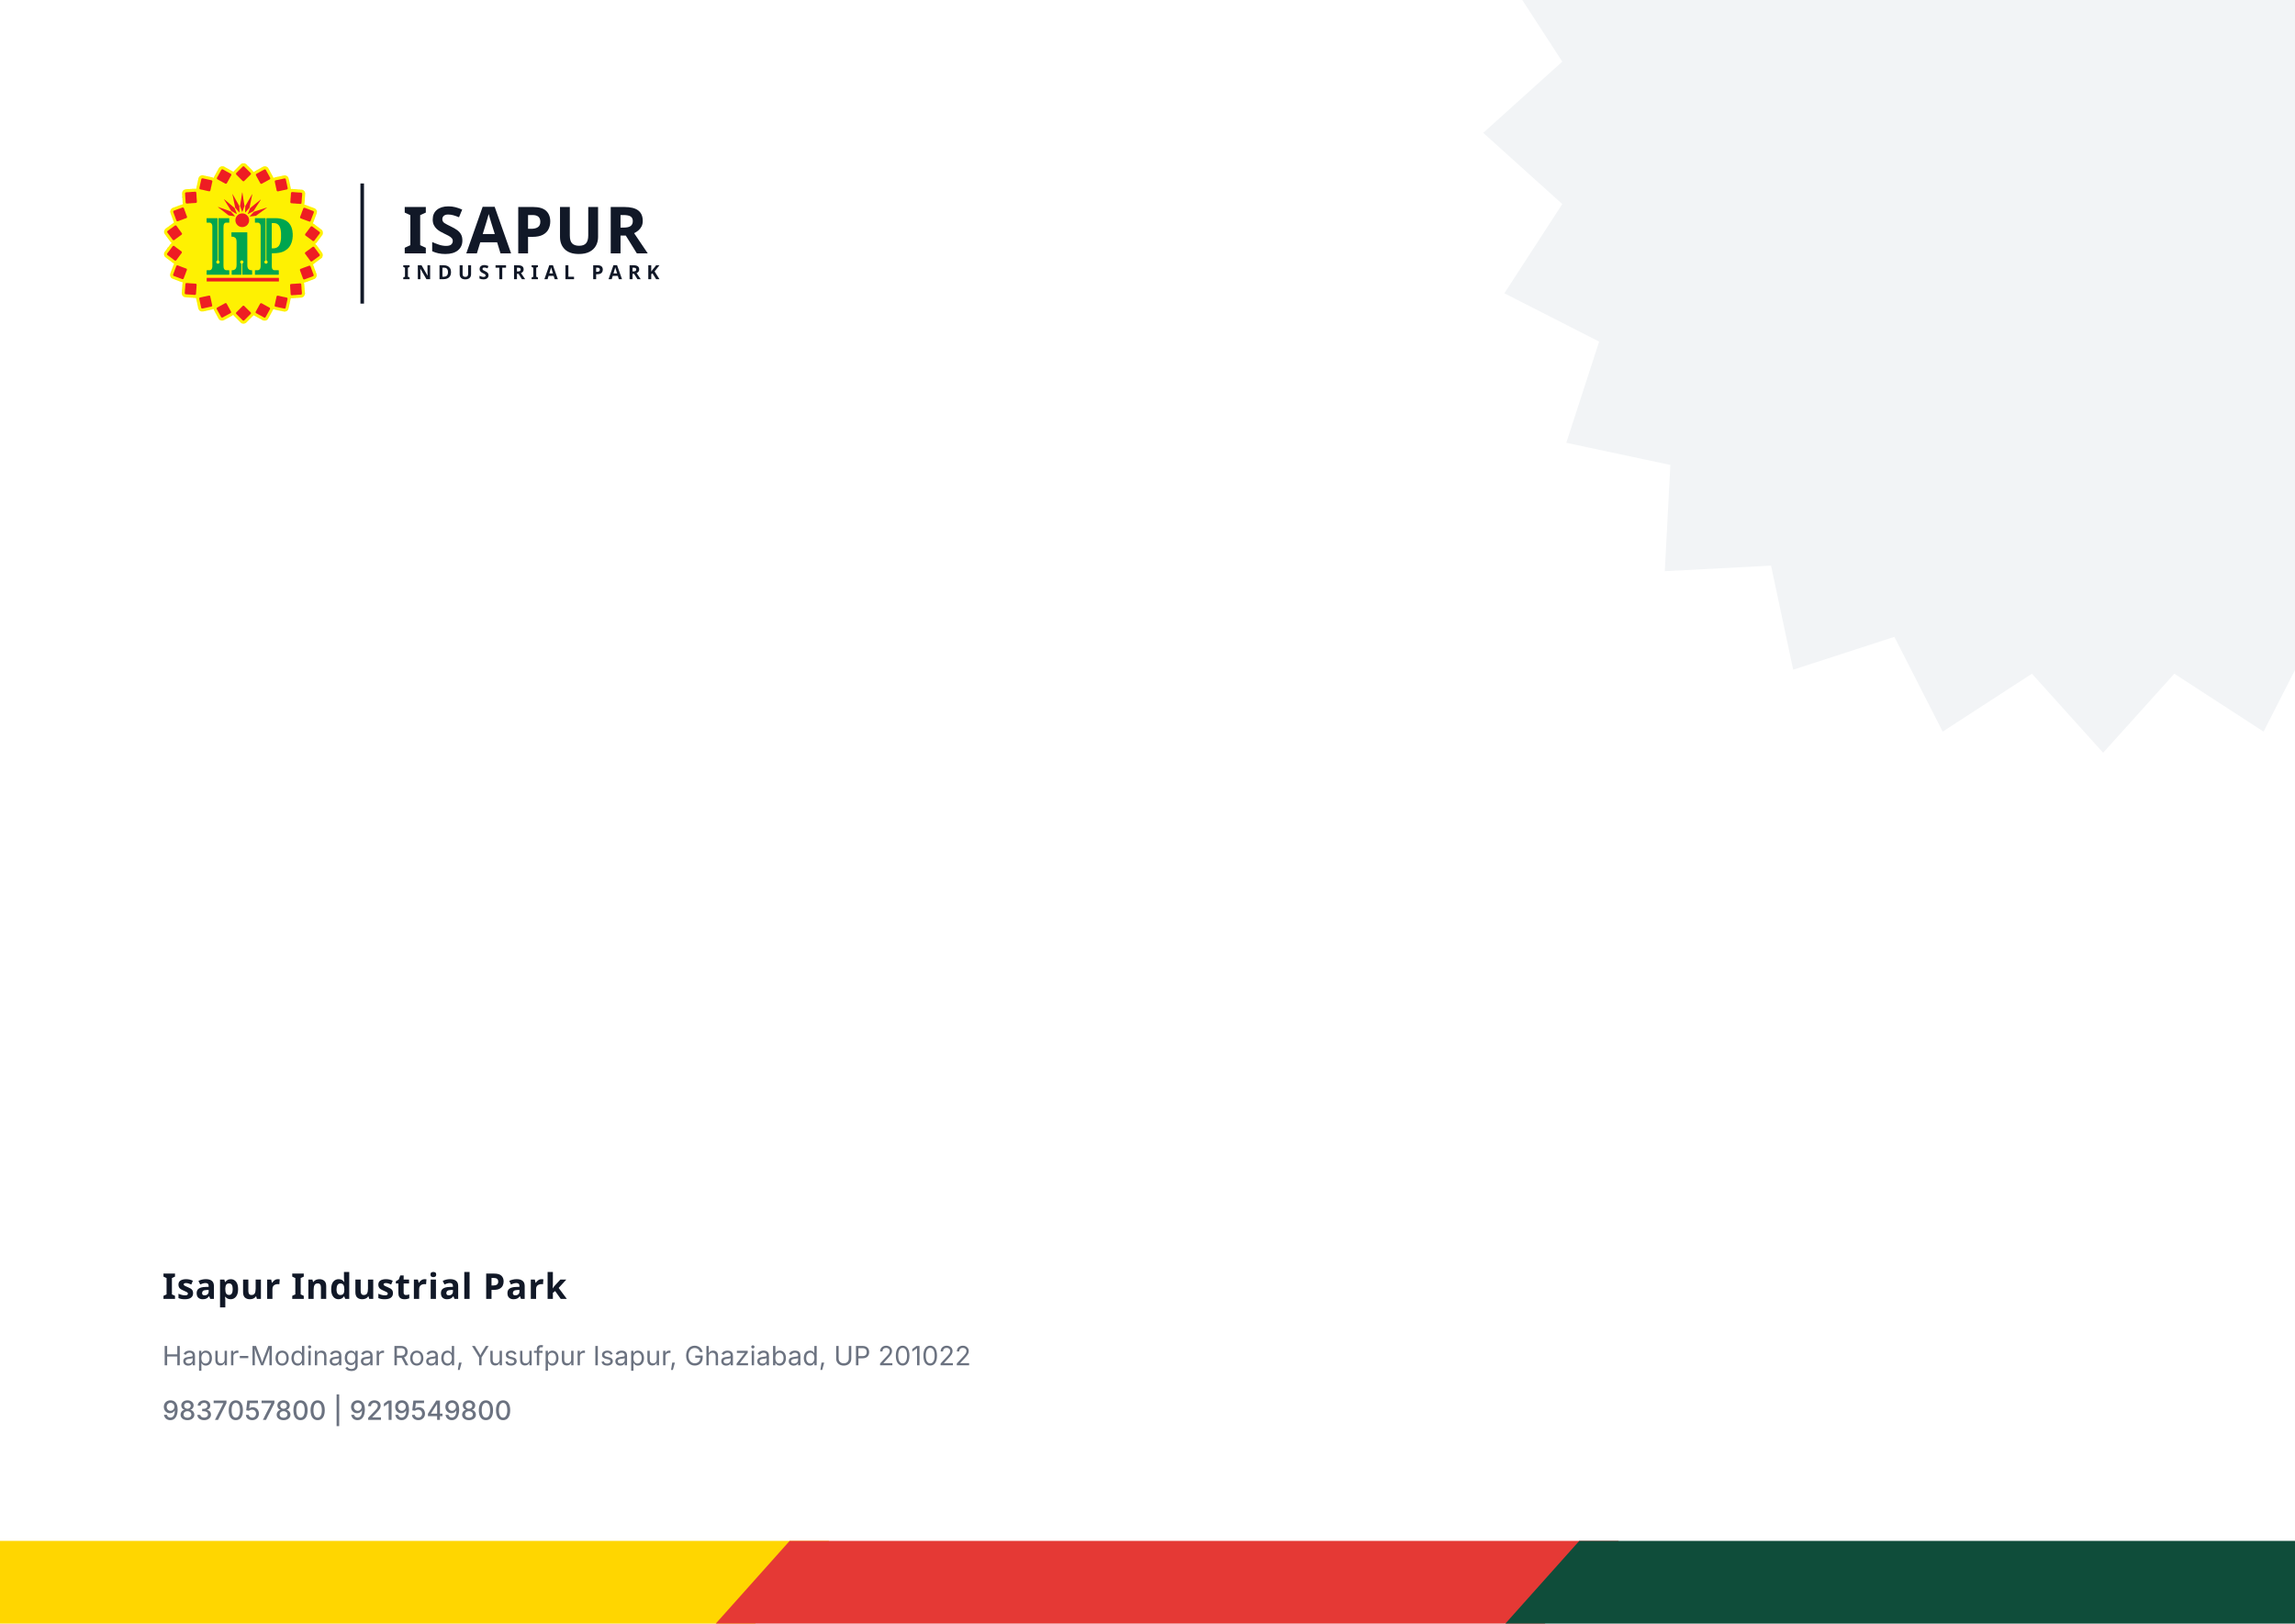
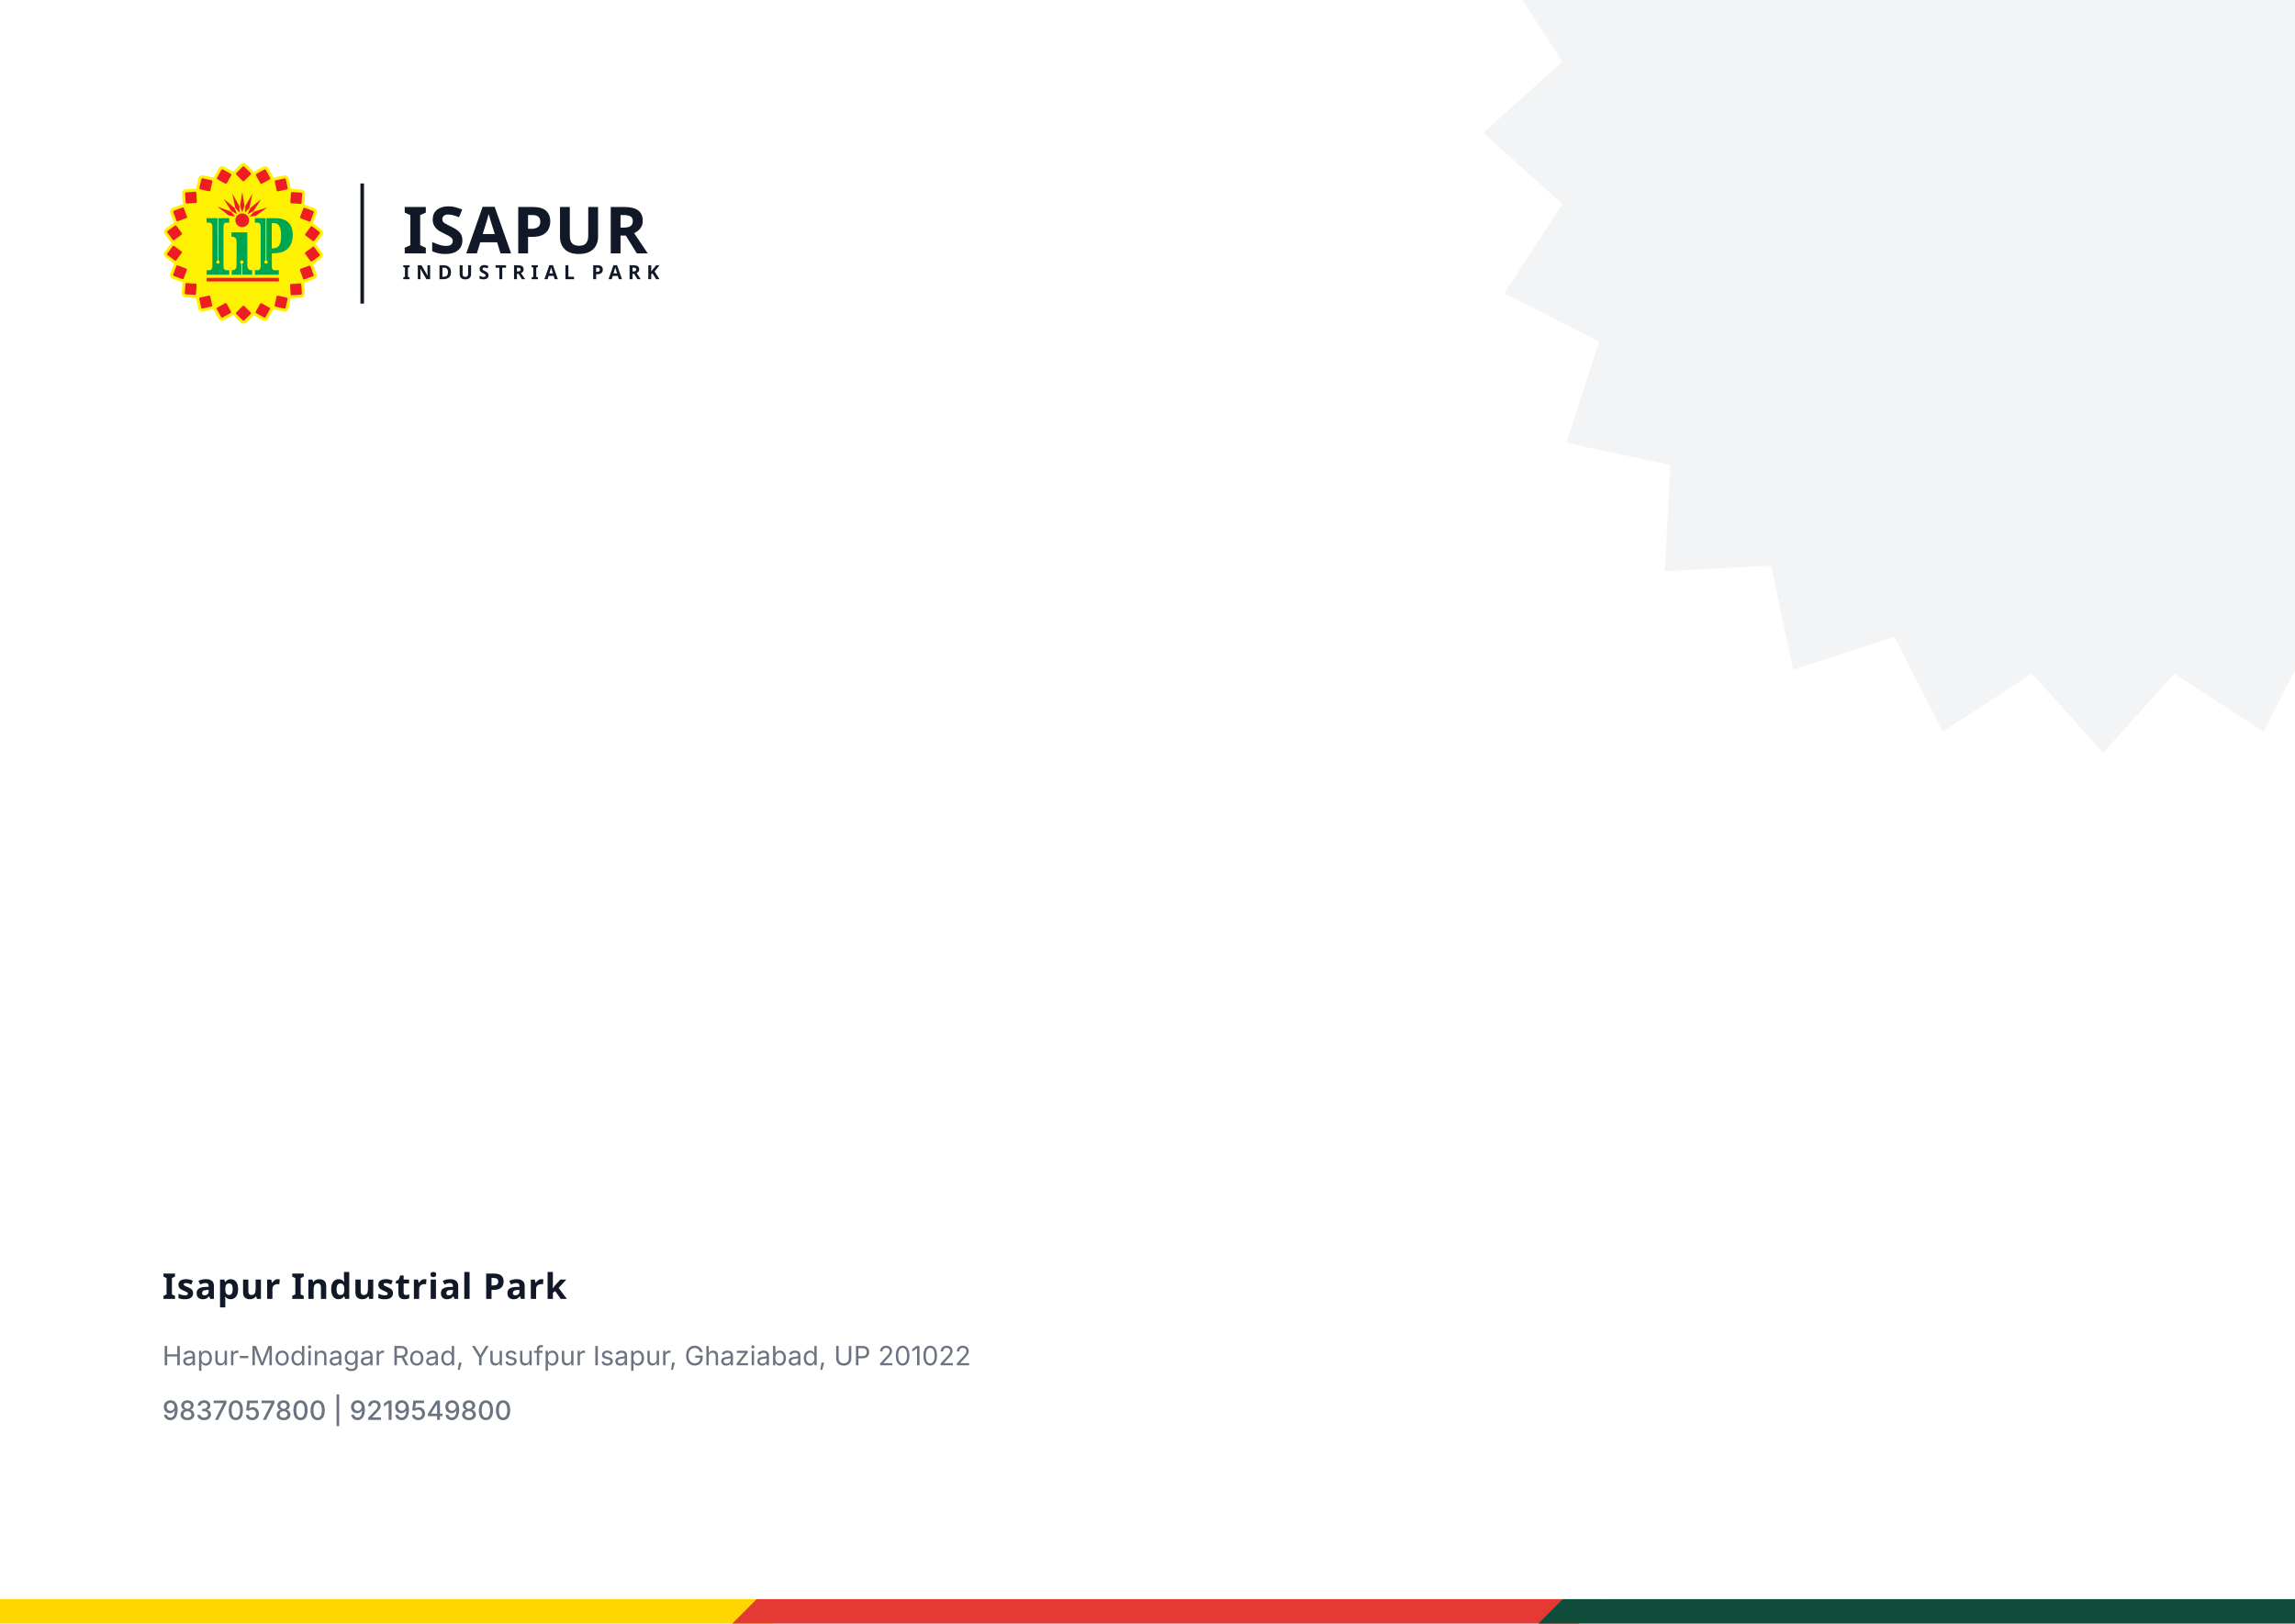
<svg xmlns="http://www.w3.org/2000/svg" xmlns:xlink="http://www.w3.org/1999/xlink" viewBox="0 0 2290 1620" width="229mm" height="162mm">
  <defs>
    <path id="iip-b-base" d="M1472 18 L1467 21 L1463 21 L1446 31 L1315 162 L1313 167 L1308 172 L1299 170 L1292 163 L1281 158 L1277 154 L1257 146 L1253 142 L1236 134 L1217 121 L1209 119 L1205 115 L1188 107 L1184 103 L1170 98 L1151 85 L1131 75 L1127 75 L1122 72 L1088 72 L1083 75 L1074 76 L1070 80 L1059 85 L1042 102 L1036 111 L1010 161 L1006 165 L998 182 L994 186 L993 192 L988 198 L974 227 L967 234 L966 240 L961 246 L960 252 L951 266 L950 278 L942 285 L924 276 L917 276 L903 270 L887 270 L876 264 L863 264 L858 261 L851 261 L846 258 L836 258 L831 255 L821 255 L816 252 L809 252 L792 246 L779 246 L774 243 L767 243 L750 237 L725 237 L720 240 L707 243 L690 253 L676 267 L671 278 L666 284 L666 288 L663 293 L663 303 L660 308 L660 315 L654 332 L654 342 L651 347 L648 372 L642 389 L639 414 L630 440 L630 453 L627 458 L627 477 L620 485 L608 486 L605 484 L600 484 L597 486 L545 486 L540 489 L512 489 L507 492 L452 492 L447 495 L428 495 L423 498 L416 498 L399 505 L390 511 L376 525 L369 539 L369 543 L363 557 L363 603 L366 608 L366 651 L369 656 L369 693 L372 698 L372 741 L375 746 L378 765 L369 774 L362 774 L348 780 L341 780 L330 786 L326 786 L315 792 L293 798 L267 810 L260 810 L243 819 L230 822 L219 828 L212 828 L207 831 L203 831 L177 844 L160 861 L150 878 L150 882 L144 896 L144 915 L147 920 L147 930 L156 950 L156 954 L159 959 L162 972 L168 983 L171 996 L177 1007 L177 1011 L180 1016 L183 1029 L189 1040 L192 1053 L198 1064 L201 1077 L210 1094 L213 1104 L203 1115 L198 1117 L188 1127 L177 1132 L167 1142 L156 1147 L146 1157 L141 1159 L110 1184 L87 1198 L80 1205 L63 1216 L49 1230 L43 1239 L36 1256 L36 1263 L33 1268 L33 1290 L36 1295 L36 1302 L40 1313 L44 1317 L49 1328 L65 1347 L73 1361 L83 1371 L91 1385 L98 1392 L103 1403 L113 1413 L124 1430 L134 1440 L151 1466 L169 1481 L169 1485 L142 1512 L119 1547 L97 1572 L89 1586 L79 1596 L71 1610 L64 1617 L62 1622 L40 1650 L30 1676 L30 1701 L33 1706 L36 1719 L43 1733 L60 1750 L65 1752 L75 1762 L80 1764 L87 1771 L92 1773 L99 1780 L104 1782 L111 1789 L116 1791 L123 1798 L128 1800 L135 1807 L164 1827 L177 1840 L188 1845 L195 1852 L206 1857 L216 1868 L204 1889 L204 1893 L198 1904 L195 1917 L189 1928 L189 1932 L183 1943 L180 1956 L174 1967 L171 1980 L165 1991 L165 1995 L162 2000 L159 2013 L153 2024 L150 2037 L144 2048 L144 2064 L141 2069 L141 2073 L144 2078 L144 2094 L154 2114 L165 2128 L185 2141 L189 2141 L200 2147 L222 2153 L248 2165 L255 2165 L272 2174 L285 2177 L296 2183 L300 2183 L311 2189 L324 2192 L335 2198 L339 2198 L344 2201 L351 2201 L356 2204 L366 2204 L373 2210 L372 2226 L369 2231 L369 2253 L366 2258 L366 2298 L363 2303 L363 2334 L360 2339 L360 2382 L357 2387 L357 2418 L360 2423 L360 2433 L370 2453 L384 2467 L407 2480 L414 2480 L419 2483 L441 2483 L446 2486 L483 2486 L488 2489 L522 2489 L527 2492 L561 2492 L566 2495 L617 2496 L624 2504 L624 2523 L627 2528 L627 2538 L630 2543 L630 2550 L633 2555 L633 2565 L639 2582 L639 2592 L642 2597 L642 2607 L645 2612 L645 2619 L648 2624 L648 2634 L654 2651 L654 2664 L657 2669 L660 2688 L670 2711 L684 2728 L702 2740 L711 2741 L716 2744 L756 2744 L761 2741 L786 2738 L803 2732 L813 2732 L830 2726 L855 2723 L860 2720 L867 2720 L884 2714 L909 2711 L914 2708 L918 2708 L923 2705 L930 2705 L935 2701 L939 2701 L944 2706 L948 2714 L948 2718 L966 2750 L967 2756 L971 2760 L979 2777 L983 2781 L994 2804 L1002 2816 L1003 2822 L1007 2826 L1018 2849 L1022 2853 L1039 2885 L1050 2896 L1067 2906 L1071 2906 L1085 2912 L1113 2912 L1118 2909 L1131 2906 L1184 2878 L1188 2874 L1229 2854 L1248 2841 L1283 2824 L1296 2811 L1305 2809 L1310 2814 L1312 2819 L1449 2956 L1460 2963 L1464 2963 L1469 2966 L1476 2966 L1481 2969 L1506 2969 L1511 2966 L1524 2963 L1532 2957 L1538 2956 L1682 2813 L1698 2824 L1730 2841 L1734 2845 L1742 2847 L1761 2860 L1775 2865 L1779 2869 L1802 2880 L1814 2888 L1820 2889 L1827 2896 L1853 2909 L1857 2909 L1862 2912 L1878 2912 L1881 2914 L1886 2914 L1889 2912 L1902 2912 L1913 2906 L1917 2906 L1925 2902 L1945 2882 L1950 2871 L1955 2865 L1956 2859 L1960 2855 L1968 2838 L1972 2834 L1980 2817 L1984 2813 L1995 2790 L1999 2786 L2013 2757 L2017 2753 L2018 2747 L2023 2741 L2037 2709 L2045 2702 L2049 2702 L2069 2711 L2076 2711 L2081 2714 L2091 2714 L2096 2717 L2103 2717 L2108 2720 L2115 2720 L2132 2726 L2145 2726 L2150 2729 L2160 2729 L2177 2735 L2190 2735 L2207 2741 L2220 2741 L2237 2747 L2262 2747 L2267 2744 L2280 2741 L2294 2734 L2311 2717 L2321 2697 L2321 2690 L2324 2685 L2324 2678 L2330 2661 L2330 2651 L2336 2634 L2336 2624 L2339 2619 L2339 2612 L2345 2595 L2345 2582 L2351 2568 L2351 2555 L2354 2550 L2354 2540 L2357 2535 L2357 2525 L2360 2520 L2360 2507 L2366 2500 L2412 2501 L2417 2498 L2454 2498 L2459 2495 L2505 2495 L2510 2492 L2541 2492 L2546 2489 L2565 2489 L2594 2476 L2608 2462 L2609 2456 L2614 2450 L2621 2436 L2621 2426 L2624 2421 L2624 2399 L2621 2394 L2621 2357 L2618 2352 L2618 2309 L2615 2304 L2615 2267 L2612 2262 L2612 2237 L2609 2232 L2608 2216 L2615 2210 L2628 2210 L2648 2201 L2655 2201 L2660 2198 L2673 2195 L2690 2186 L2703 2183 L2714 2177 L2721 2177 L2738 2168 L2769 2159 L2780 2153 L2784 2153 L2795 2147 L2799 2147 L2810 2140 L2827 2123 L2840 2094 L2840 2060 L2837 2055 L2837 2048 L2825 2022 L2819 2000 L2813 1989 L2810 1976 L2801 1959 L2789 1919 L2783 1908 L2783 1904 L2774 1884 L2774 1880 L2784 1869 L2810 1852 L2820 1842 L2825 1840 L2844 1824 L2858 1816 L2865 1809 L2891 1792 L2901 1782 L2927 1765 L2938 1754 L2944 1745 L2945 1736 L2951 1725 L2951 1715 L2954 1710 L2954 1706 L2951 1701 L2951 1688 L2938 1659 L2928 1649 L2914 1626 L2907 1619 L2899 1605 L2889 1595 L2881 1581 L2874 1574 L2866 1560 L2856 1550 L2839 1524 L2815 1503 L2815 1499 L2820 1494 L2825 1492 L2839 1478 L2841 1473 L2851 1463 L2853 1458 L2878 1427 L2886 1413 L2908 1388 L2916 1374 L2926 1364 L2931 1353 L2941 1343 L2947 1334 L2954 1314 L2954 1280 L2947 1260 L2933 1240 L2916 1229 L2906 1219 L2892 1211 L2879 1198 L2868 1193 L2858 1183 L2844 1175 L2837 1168 L2820 1157 L2798 1138 L2778 1127 L2771 1119 L2771 1115 L2776 1109 L2783 1095 L2786 1082 L2792 1071 L2795 1058 L2801 1047 L2804 1034 L2810 1023 L2813 1010 L2819 999 L2822 986 L2828 975 L2831 962 L2837 951 L2837 947 L2843 933 L2843 896 L2833 873 L2822 859 L2817 857 L2810 850 L2799 843 L2786 840 L2760 828 L2729 819 L2721 813 L2717 813 L2712 810 L2690 804 L2679 798 L2657 792 L2640 783 L2621 780 L2612 771 L2612 767 L2615 762 L2615 755 L2618 750 L2618 722 L2621 717 L2621 674 L2624 669 L2624 635 L2627 630 L2627 590 L2630 585 L2630 569 L2627 564 L2627 557 L2617 534 L2597 514 L2577 504 L2570 504 L2565 501 L2534 501 L2529 498 L2489 498 L2484 495 L2456 495 L2451 492 L2405 492 L2400 489 L2381 489 L2376 492 L2370 491 L2363 483 L2363 467 L2360 462 L2360 452 L2354 435 L2351 410 L2345 393 L2342 368 L2339 363 L2339 356 L2333 339 L2333 329 L2330 324 L2330 317 L2327 312 L2324 293 L2321 288 L2321 284 L2316 278 L2311 267 L2300 256 L2291 250 L2268 240 L2231 240 L2220 246 L2204 246 L2190 252 L2180 252 L2175 255 L2165 255 L2160 258 L2150 258 L2145 261 L2120 264 L2115 267 L2108 267 L2091 273 L2081 273 L2076 276 L2069 276 L2048 285 L2040 278 L2036 263 L2028 251 L2023 237 L2019 233 L1997 192 L1996 186 L1989 179 L1969 138 L1965 134 L1948 102 L1934 88 L1917 78 L1913 78 L1899 72 L1877 72 L1872 75 L1865 75 L1860 78 L1856 78 L1842 85 L1838 89 L1824 94 L1805 107 L1782 118 L1778 122 L1755 133 L1751 137 L1737 142 L1718 155 L1701 163 L1694 170 L1682 177 L1674 170 L1672 165 L1662 155 L1660 150 L1577 67 L1572 65 L1541 31 L1515 18Z" />
    <path id="iip-b-red" d="M1489 2637 L1479 2642 L1361 2760 L1356 2767 L1355 2776 L1358 2787 L1479 2908 L1490 2913 L1496 2913 L1504 2910 L1626 2789 L1631 2779 L1631 2771 L1626 2761 L1503 2639Z M1811 2592 L1805 2595 L1795 2607 L1792 2615 L1777 2640 L1754 2684 L1746 2695 L1745 2700 L1717 2749 L1717 2765 L1722 2772 L1729 2777 L1745 2785 L1748 2788 L1755 2790 L1765 2797 L1822 2827 L1867 2853 L1876 2857 L1889 2857 L1900 2848 L1978 2707 L1982 2698 L1982 2685 L1977 2677 L1970 2672 L1964 2670 L1961 2667 L1930 2651 L1896 2631 L1892 2630 L1871 2617 L1861 2613 L1840 2600 L1823 2592Z M1169 2590 L1161 2590 L1140 2600 L1126 2609 L1122 2610 L1071 2639 L1065 2641 L1040 2656 L1028 2661 L1024 2665 L1018 2667 L1004 2676 L999 2686 L999 2694 L1003 2704 L1073 2830 L1075 2837 L1082 2848 L1091 2855 L1104 2856 L1120 2849 L1137 2838 L1178 2817 L1183 2813 L1216 2796 L1219 2793 L1232 2788 L1243 2780 L1253 2776 L1261 2769 L1265 2762 L1264 2747 L1259 2740 L1245 2712 L1242 2709 L1222 2670 L1218 2665 L1197 2624 L1193 2620 L1192 2615 L1183 2599 L1175 2592Z M2112 2455 L2105 2461 L2100 2474 L2094 2507 L2088 2528 L2085 2548 L2083 2551 L2082 2562 L2078 2574 L2075 2595 L2073 2598 L2069 2621 L2067 2624 L2067 2644 L2074 2652 L2082 2656 L2128 2665 L2136 2668 L2151 2670 L2155 2672 L2224 2686 L2228 2688 L2234 2688 L2247 2692 L2255 2691 L2262 2687 L2265 2684 L2270 2672 L2274 2648 L2276 2645 L2285 2599 L2290 2581 L2291 2571 L2297 2550 L2298 2539 L2301 2531 L2301 2526 L2303 2523 L2304 2503 L2301 2497 L2296 2491 L2257 2481 L2219 2474 L2138 2455 L2131 2455 L2128 2453 L2118 2453Z M874 2455 L867 2452 L855 2452 L831 2458 L825 2458 L808 2463 L742 2476 L735 2479 L728 2479 L719 2482 L714 2482 L711 2484 L691 2487 L682 2496 L679 2502 L681 2523 L683 2526 L686 2546 L689 2553 L691 2569 L696 2586 L697 2597 L702 2614 L702 2620 L707 2637 L714 2675 L719 2683 L724 2687 L736 2690 L784 2680 L788 2678 L817 2673 L825 2670 L832 2670 L835 2668 L841 2668 L849 2665 L904 2654 L915 2645 L917 2639 L917 2627 L911 2605 L911 2598 L909 2596 L908 2585 L906 2582 L904 2567 L900 2554 L898 2539 L895 2531 L893 2516 L888 2499 L881 2463Z M2550 2232 L2538 2227 L2529 2227 L2514 2229 L2468 2231 L2458 2233 L2395 2236 L2364 2239 L2354 2246 L2351 2253 L2350 2262 L2352 2281 L2352 2303 L2354 2313 L2354 2332 L2358 2368 L2358 2389 L2361 2415 L2361 2429 L2364 2435 L2371 2443 L2378 2445 L2393 2445 L2419 2442 L2440 2442 L2495 2437 L2541 2435 L2554 2433 L2559 2431 L2567 2421 L2568 2415 L2567 2383 L2561 2319 L2561 2297 L2558 2270 L2558 2254 L2555 2238Z M433 2224 L426 2232 L423 2248 L422 2276 L420 2287 L420 2308 L417 2329 L412 2405 L413 2413 L416 2419 L425 2426 L434 2428 L448 2428 L460 2430 L557 2436 L584 2439 L603 2439 L610 2436 L617 2429 L621 2402 L621 2384 L623 2375 L623 2357 L626 2333 L626 2317 L628 2307 L628 2289 L631 2260 L631 2251 L626 2239 L616 2233 L569 2229 L525 2227 L458 2221 L441 2221Z M816 2128 L816 2189 L819 2192 L2141 2192 L2144 2190 L2145 2187 L2145 2131 L2142 2126 L818 2126Z M2715 1902 L2699 1902 L2664 1916 L2658 1917 L2656 1919 L2650 1920 L2640 1925 L2628 1928 L2618 1933 L2612 1934 L2567 1952 L2545 1959 L2539 1962 L2534 1968 L2532 1973 L2532 1986 L2535 1992 L2535 1996 L2538 1999 L2538 2003 L2550 2032 L2556 2052 L2562 2065 L2562 2069 L2565 2073 L2575 2103 L2578 2108 L2580 2117 L2585 2127 L2586 2133 L2592 2146 L2602 2154 L2614 2155 L2699 2123 L2705 2122 L2707 2120 L2751 2105 L2755 2102 L2776 2095 L2784 2085 L2785 2071 L2783 2068 L2783 2064 L2765 2019 L2764 2013 L2754 1989 L2752 1980 L2748 1973 L2733 1929 L2730 1925 L2726 1912 L2720 1905Z M269 1896 L259 1903 L252 1919 L251 1925 L249 1927 L245 1941 L234 1967 L234 1971 L231 1975 L216 2019 L213 2023 L209 2037 L198 2064 L199 2079 L205 2087 L212 2091 L231 2097 L249 2105 L255 2106 L259 2109 L265 2110 L278 2116 L287 2118 L297 2123 L305 2125 L307 2127 L327 2133 L331 2136 L337 2137 L344 2141 L351 2142 L355 2145 L367 2149 L379 2149 L385 2146 L391 2140 L399 2119 L401 2117 L402 2110 L425 2052 L425 2048 L428 2044 L438 2014 L441 2009 L443 2000 L449 1988 L452 1978 L452 1970 L448 1960 L443 1956 L402 1941 L400 1939 L389 1936 L281 1895Z M103 1568 L91 1582 L92 1584 L104 1570Z M2782 1552 L2774 1552 L2764 1557 L2689 1613 L2664 1630 L2655 1638 L2653 1638 L2629 1657 L2625 1663 L2624 1673 L2628 1684 L2657 1722 L2659 1727 L2676 1748 L2725 1816 L2732 1823 L2739 1825 L2750 1824 L2771 1810 L2883 1728 L2893 1719 L2897 1711 L2896 1699 L2888 1686 L2874 1669 L2858 1645 L2849 1635 L2847 1630 L2814 1587 L2811 1581 L2801 1569 L2801 1567 L2792 1557Z M206 1535 L195 1539 L187 1546 L185 1551 L163 1578 L161 1583 L90 1676 L87 1682 L86 1691 L90 1702 L114 1721 L124 1727 L130 1733 L136 1736 L226 1805 L235 1809 L242 1809 L252 1805 L257 1800 L341 1687 L353 1673 L359 1662 L359 1649 L351 1638 L260 1571 L226 1544 L215 1537Z M2740 1177 L2733 1181 L2726 1189 L2654 1286 L2639 1304 L2639 1306 L2634 1311 L2628 1321 L2627 1335 L2631 1343 L2636 1348 L2759 1439 L2765 1445 L2773 1449 L2786 1449 L2793 1445 L2800 1437 L2801 1434 L2849 1372 L2849 1370 L2894 1312 L2900 1300 L2900 1294 L2897 1285 L2890 1278 L2762 1182 L2753 1177Z M246 1160 L236 1161 L229 1165 L166 1212 L138 1231 L97 1262 L92 1267 L89 1276 L90 1287 L95 1295 L138 1352 L138 1354 L173 1400 L187 1421 L195 1429 L204 1433 L215 1432 L225 1426 L260 1399 L266 1396 L323 1353 L351 1334 L359 1325 L362 1317 L362 1312 L359 1303 L354 1298 L352 1293 L347 1288 L328 1260 L306 1232 L261 1169 L255 1163Z M1463 939 L1439 943 L1426 947 L1411 954 L1392 966 L1373 985 L1362 1000 L1354 1016 L1347 1038 L1345 1051 L1345 1080 L1352 1109 L1363 1132 L1381 1154 L1392 1164 L1411 1177 L1437 1187 L1452 1190 L1481 1191 L1504 1187 L1533 1175 L1552 1162 L1571 1142 L1588 1112 L1593 1097 L1596 1077 L1596 1053 L1594 1038 L1587 1015 L1584 1012 L1580 1002 L1572 990 L1550 967 L1529 953 L1503 943 L1479 939Z M2604 837 L2594 846 L2586 870 L2571 906 L2569 915 L2566 919 L2561 936 L2534 1006 L2535 1019 L2540 1027 L2549 1032 L2560 1035 L2562 1037 L2599 1051 L2608 1053 L2612 1056 L2618 1057 L2623 1060 L2632 1062 L2647 1069 L2656 1071 L2660 1074 L2666 1075 L2705 1090 L2715 1090 L2721 1087 L2729 1078 L2729 1075 L2733 1068 L2734 1062 L2736 1060 L2736 1057 L2787 924 L2789 916 L2788 909 L2782 899 L2766 891 L2757 889 L2753 886 L2747 885 L2622 837Z M1925 833 L1921 832 L1895 841 L1891 841 L1864 851 L1845 856 L1840 859 L1818 865 L1791 875 L1787 875 L1775 880 L1771 880 L1769 882 L1687 908 L1673 921 L1608 992 L1608 995 L1623 996 L1635 993 L1668 990 L1699 985 L1719 984 L1727 980 L1779 941 L1789 935 L1795 929 L1815 916 L1843 894 L1849 891 L1876 870 L1912 845Z M384 831 L368 831 L317 851 L300 856 L290 861 L259 871 L255 874 L249 875 L239 880 L235 880 L233 882 L210 890 L204 896 L201 902 L201 915 L210 937 L210 941 L215 951 L218 963 L221 967 L222 973 L233 999 L235 1008 L239 1015 L241 1024 L254 1056 L254 1059 L257 1063 L258 1070 L265 1080 L273 1084 L282 1084 L304 1077 L306 1075 L312 1074 L341 1062 L347 1061 L406 1038 L431 1030 L448 1022 L454 1013 L454 1000 L431 940 L419 904 L414 894 L401 855 L394 839Z M1023 822 L1028 828 L1044 841 L1072 861 L1075 865 L1120 898 L1123 902 L1130 906 L1218 975 L1229 978 L1296 987 L1302 989 L1310 989 L1322 992 L1336 991 L1336 989 L1313 964 L1312 961 L1265 908 L1259 903 L1220 890 L1216 887 L1195 881 L1176 873 L1170 872 L1168 870 L1159 868 L1128 856 L1068 836 L1057 831 L1051 830 L1046 827 L1031 822Z M1811 685 L1809 685 L1799 694 L1796 695 L1761 725 L1734 745 L1720 758 L1717 759 L1615 843 L1605 868 L1602 871 L1601 878 L1597 885 L1581 928 L1578 932 L1573 946 L1574 951 L1586 947 L1602 937 L1672 901 L1681 892 L1756 774 L1768 758 L1770 752 L1793 719 L1794 715 L1811 690Z M1136 679 L1135 681 L1145 697 L1146 701 L1164 727 L1171 741 L1175 745 L1190 771 L1194 775 L1195 779 L1217 812 L1218 816 L1235 841 L1258 880 L1265 889 L1266 893 L1332 931 L1369 950 L1370 944 L1331 842 L1312 824 L1291 808 L1287 803 L1252 774 L1249 773 L1246 769 L1138 679Z M1654 585 L1645 598 L1626 631 L1625 635 L1604 669 L1601 677 L1592 690 L1526 805 L1524 852 L1524 921 L1526 923 L1600 840 L1604 832 L1610 805 L1610 799 L1613 791 L1614 780 L1617 773 L1620 751 L1624 739 L1625 727 L1628 720 L1632 696 L1635 687 L1635 681 L1637 677 L1637 671 L1641 659 L1643 643 L1649 621 L1649 614 L1652 606 L1655 588Z M1291 584 L1290 589 L1293 604 L1295 607 L1295 614 L1302 643 L1305 663 L1307 667 L1308 678 L1314 702 L1314 709 L1317 718 L1317 723 L1319 726 L1322 748 L1325 756 L1326 767 L1329 776 L1329 782 L1331 786 L1339 831 L1342 837 L1361 858 L1362 861 L1384 885 L1405 911 L1409 914 L1410 917 L1417 922 L1419 920 L1417 804 L1293 585Z M1471 550 L1465 574 L1464 588 L1458 618 L1458 628 L1455 638 L1446 702 L1440 730 L1439 748 L1437 751 L1433 783 L1430 795 L1430 807 L1433 812 L1434 819 L1437 823 L1452 868 L1454 870 L1459 887 L1464 897 L1465 903 L1470 912 L1473 910 L1478 895 L1480 893 L1482 884 L1486 877 L1498 840 L1511 808 L1511 792 L1508 782 L1508 774 L1506 771 L1505 754 L1499 726 L1499 716 L1493 688 L1493 679 L1491 675 L1484 623 L1481 613 L1478 584 L1476 581 L1474 561Z M2372 552 L2367 563 L2363 629 L2358 678 L2358 699 L2355 720 L2355 735 L2361 747 L2370 752 L2392 753 L2402 755 L2457 758 L2468 760 L2513 762 L2524 764 L2547 764 L2553 761 L2559 755 L2561 750 L2562 729 L2564 723 L2567 663 L2573 604 L2573 572 L2570 566 L2560 558 L2512 554 L2492 554 L2483 552 L2467 552 L2402 546 L2384 546Z M616 543 L605 540 L595 540 L569 543 L548 543 L522 546 L507 546 L496 548 L447 550 L427 554 L422 559 L418 569 L418 580 L420 595 L420 617 L423 644 L423 659 L426 683 L427 718 L429 741 L432 749 L437 754 L446 758 L488 756 L500 754 L520 754 L532 752 L618 747 L630 741 L635 733 L635 702 L632 676 L632 656 L630 650 L629 611 L625 559 L622 550Z M2262 298 L2257 296 L2244 296 L2188 309 L2178 310 L2175 312 L2156 315 L2152 317 L2082 331 L2077 334 L2070 342 L2070 364 L2072 367 L2078 401 L2081 408 L2082 419 L2088 440 L2088 448 L2099 492 L2101 508 L2106 524 L2113 531 L2124 534 L2138 532 L2142 530 L2152 529 L2156 527 L2176 524 L2179 522 L2189 521 L2193 519 L2286 500 L2296 497 L2303 491 L2307 482 L2307 476 L2300 445 L2300 439 L2298 437 L2290 393 L2285 377 L2282 357 L2279 350 L2279 342 L2277 339 L2277 334 L2274 326 L2273 315 L2269 305Z M721 301 L718 306 L716 316 L714 319 L714 326 L696 403 L696 410 L693 416 L690 437 L688 440 L682 469 L682 483 L686 490 L692 495 L729 504 L735 504 L738 506 L743 506 L820 524 L830 525 L837 528 L858 532 L869 532 L874 530 L881 524 L887 507 L887 501 L892 483 L893 472 L905 424 L905 416 L907 413 L913 382 L916 374 L920 352 L919 342 L914 335 L903 329 L743 294 L731 294Z M1891 129 L1878 130 L1871 135 L1819 162 L1816 165 L1795 175 L1774 188 L1746 202 L1729 212 L1723 218 L1721 224 L1722 238 L1741 271 L1742 275 L1745 278 L1747 285 L1754 295 L1778 341 L1781 344 L1786 356 L1793 366 L1803 386 L1810 392 L1817 395 L1825 395 L1841 388 L1844 385 L1912 349 L1922 342 L1936 336 L1939 333 L1977 313 L1985 305 L1986 289 L1983 281 L1979 276 L1965 248 L1961 244 L1960 239 L1915 159 L1908 144 L1898 132Z M1099 128 L1093 130 L1086 137 L1075 156 L1055 195 L1052 198 L1025 249 L1011 272 L1003 290 L1003 297 L1007 306 L1012 311 L1025 317 L1028 320 L1066 341 L1072 343 L1075 346 L1097 357 L1100 360 L1143 382 L1146 385 L1162 393 L1173 394 L1183 389 L1192 376 L1199 361 L1215 334 L1218 326 L1221 323 L1222 319 L1225 316 L1242 283 L1247 276 L1249 270 L1265 244 L1269 235 L1269 222 L1263 212 L1242 201 L1239 198 L1218 188 L1215 185 L1189 172 L1120 133 L1109 128Z M1491 72 L1482 75 L1357 199 L1356 217 L1362 227 L1476 341 L1485 347 L1497 348 L1503 346 L1625 225 L1629 220 L1631 214 L1631 206 L1624 194 L1504 75Z" />
    <path id="iip-b-green" d="M2039 2694 L2037 2695 L2035 2702 L2035 2712 L2037 2710 L2037 2702 L2040 2697Z M2359 2496 L2359 2520 L2361 2499Z M625 2490 L623 2500 L625 2523Z M2622 2397 L2621 2399 L2623 2421 L2624 2399Z M1274 1287 L1271 1294 L1272 1366 L1278 1369 L1298 1369 L1310 1371 L1330 1380 L1341 1387 L1353 1400 L1362 1422 L1366 1456 L1366 1886 L1363 1922 L1355 1948 L1347 1960 L1335 1971 L1313 1982 L1296 1985 L1283 1985 L1279 1986 L1276 1989 L1276 2065 L1278 2067 L1286 2068 L1446 2068 L1452 2067 L1454 2065 L1454 1866 L1437 1852 L1433 1844 L1432 1831 L1434 1823 L1446 1809 L1457 1805 L1468 1805 L1482 1812 L1487 1818 L1492 1830 L1492 1839 L1487 1852 L1470 1866 L1471 2067 L1650 2067 L1653 2061 L1652 1988 L1647 1985 L1632 1985 L1620 1983 L1604 1977 L1593 1970 L1578 1955 L1571 1940 L1566 1920 L1564 1899 L1563 1289 L1560 1287Z M34 1268 L33 1289 L35 1291 L36 1289Z M1707 1027 L1703 1033 L1704 1107 L1706 1109 L1757 1109 L1768 1111 L1777 1115 L1794 1127 L1802 1142 L1807 1160 L1809 1181 L1809 1906 L1808 1923 L1803 1949 L1798 1960 L1787 1973 L1775 1980 L1759 1985 L1708 1985 L1704 1988 L1704 2066 L1707 2068 L2139 2068 L2142 2065 L2143 2061 L2143 1993 L2141 1987 L2132 1985 L2062 1985 L2052 1983 L2034 1974 L2023 1960 L2018 1946 L2015 1928 L2014 1905 L2015 1676 L2018 1673 L2022 1672 L2032 1673 L2092 1671 L2143 1665 L2188 1655 L2222 1643 L2254 1627 L2296 1598 L2321 1574 L2339 1552 L2357 1523 L2368 1501 L2369 1495 L2372 1491 L2384 1456 L2393 1417 L2393 1409 L2396 1397 L2396 1385 L2399 1365 L2399 1304 L2397 1298 L2393 1254 L2391 1251 L2391 1246 L2385 1222 L2374 1190 L2359 1159 L2351 1146 L2330 1118 L2317 1104 L2296 1087 L2272 1071 L2256 1062 L2250 1061 L2224 1049 L2171 1035 L2128 1029 L2112 1029 L2097 1027 L1920 1027 L1915 1031 L1915 1800 L1916 1804 L1925 1810 L1933 1818 L1938 1831 L1938 1839 L1933 1851 L1924 1860 L1916 1864 L1905 1865 L1892 1861 L1883 1852 L1878 1840 L1878 1829 L1882 1819 L1890 1810 L1900 1804 L1900 1031 L1896 1027Z M2018 1118 L2063 1118 L2088 1122 L2105 1128 L2126 1141 L2144 1159 L2149 1168 L2153 1172 L2169 1209 L2178 1246 L2184 1298 L2184 1396 L2178 1445 L2167 1490 L2153 1522 L2142 1538 L2125 1555 L2111 1565 L2096 1572 L2082 1576 L2080 1578 L2042 1583 L2017 1582 L2013 1577 L2013 1123Z M819 1027 L815 1030 L814 1035 L815 1107 L817 1109 L873 1109 L880 1110 L890 1115 L905 1128 L913 1143 L918 1159 L920 1182 L920 1923 L918 1928 L918 1937 L909 1961 L905 1967 L891 1979 L875 1985 L823 1985 L818 1986 L815 1989 L815 2065 L819 2068 L1227 2068 L1231 2065 L1232 2055 L1231 1989 L1228 1986 L1221 1985 L1170 1985 L1154 1979 L1147 1974 L1137 1962 L1130 1947 L1127 1932 L1125 1899 L1125 1209 L1127 1160 L1129 1156 L1130 1147 L1136 1132 L1147 1119 L1161 1111 L1170 1109 L1229 1109 L1231 1107 L1231 1030 L1227 1027 L1035 1027 L1031 1030 L1030 1797 L1031 1804 L1041 1811 L1049 1819 L1053 1831 L1053 1838 L1049 1850 L1042 1858 L1031 1864 L1019 1865 L1005 1859 L997 1851 L993 1839 L993 1830 L997 1819 L1004 1811 L1015 1804 L1016 1794 L1015 1031 L1011 1027Z M2839 888 L2838 892 L2840 895 L2842 908 L2843 896Z M367 620 L366 645 L367 650 L369 651Z" />
  </defs>
  <rect width="2290" height="1620" fill="#FFFFFF" />
  <clipPath id="cpenvelope-C5">
    <rect width="2290" height="1620" />
  </clipPath>
  <g clip-path="url(#cpenvelope-C5)">
    <polygon points="2098.55,-486.00 2169.59,-407.12 2258.64,-464.92 2306.85,-370.34 2407.82,-403.13 2429.91,-299.29 2535.92,-304.83 2530.38,-198.82 2634.22,-176.73 2601.43,-75.76 2696.01,-27.55 2638.21,61.50 2717.09,132.55 2638.21,203.59 2696.01,292.64 2601.43,340.85 2634.22,441.82 2530.38,463.91 2535.92,569.92 2429.91,564.38 2407.82,668.22 2306.85,635.43 2258.64,730.01 2169.59,672.21 2098.55,751.09 2027.50,672.21 1938.45,730.01 1890.24,635.43 1789.27,668.22 1767.18,564.38 1661.17,569.92 1666.71,463.91 1562.87,441.82 1595.66,340.85 1501.08,292.64 1558.88,203.59 1480.00,132.55 1558.88,61.50 1501.08,-27.55 1595.66,-75.76 1562.87,-176.73 1666.71,-198.82 1661.17,-304.83 1767.18,-299.29 1789.27,-403.13 1890.24,-370.34 1938.45,-464.92 2027.50,-407.12" fill="#F2F4F6" />
  </g>
  <g id="badge-enenvelope-C5" transform="translate(162.00 162.00) scale(0.05422)">
    <use href="#iip-b-base" xlink:href="#iip-b-base" fill="#FEF102" fill-rule="evenodd" />
    <use href="#iip-b-red" xlink:href="#iip-b-red" fill="#EE1D23" fill-rule="evenodd" />
    <use href="#iip-b-green" xlink:href="#iip-b-green" fill="#00A54F" fill-rule="evenodd" />
  </g>
  <rect x="359.64" y="183.06" width="3.56" height="119.88" fill="#111827" />
  <text x="401.76" y="252.80" font-family="Montserrat, sans-serif" font-weight="800" font-size="64.80" letter-spacing="1.30" fill="#111827">ISAPUR</text>
  <text x="401.76" y="278.56" font-family="Montserrat, sans-serif" font-weight="600" font-size="19.44" letter-spacing="5.83" fill="#111827">INDUSTRIAL PARK</text>
  <text x="162.00" y="1296.00" font-family="Montserrat, sans-serif" font-weight="800" font-size="35.35" letter-spacing="0.71" fill="#111827">Isapur Industrial Park</text>
  <text x="162.00" y="1362.27" font-family="Inter, sans-serif" font-weight="400" font-size="26.51" fill="#6B7280">Hapur-Modinagar Road, Yusufpur Isapur, Ghaziabad, UP 201022</text>
  <text x="162.00" y="1416.76" font-family="Inter, sans-serif" font-weight="500" font-size="26.51" fill="#6B7280">9837057800  |  9219549800</text>
-   <polygon points="0.0,1537.5 827.3,1537.5 753.6,1620.0 -73.6,1620.0" fill="#FFD600" />
-   <polygon points="787.9,1537.5 1615.2,1537.5 1541.5,1620.0 714.2,1620.0" fill="#E53935" />
-   <polygon points="1575.8,1537.5 2403.0,1537.5 2329.4,1620.0 1502.1,1620.0" fill="#0F4D3A" />
+   <polygon points="-49.3,1595.6 795.3,1595.6 770.9,1620.0 -73.6,1620.0" fill="#FFD600" />
+   <polygon points="755.0,1595.6 1599.6,1595.6 1575.2,1620.0 730.7,1620.0" fill="#E53935" />
+   <polygon points="1559.3,1595.6 2403.9,1595.6 2379.5,1620.0 1535.0,1620.0" fill="#0F4D3A" />
</svg>
